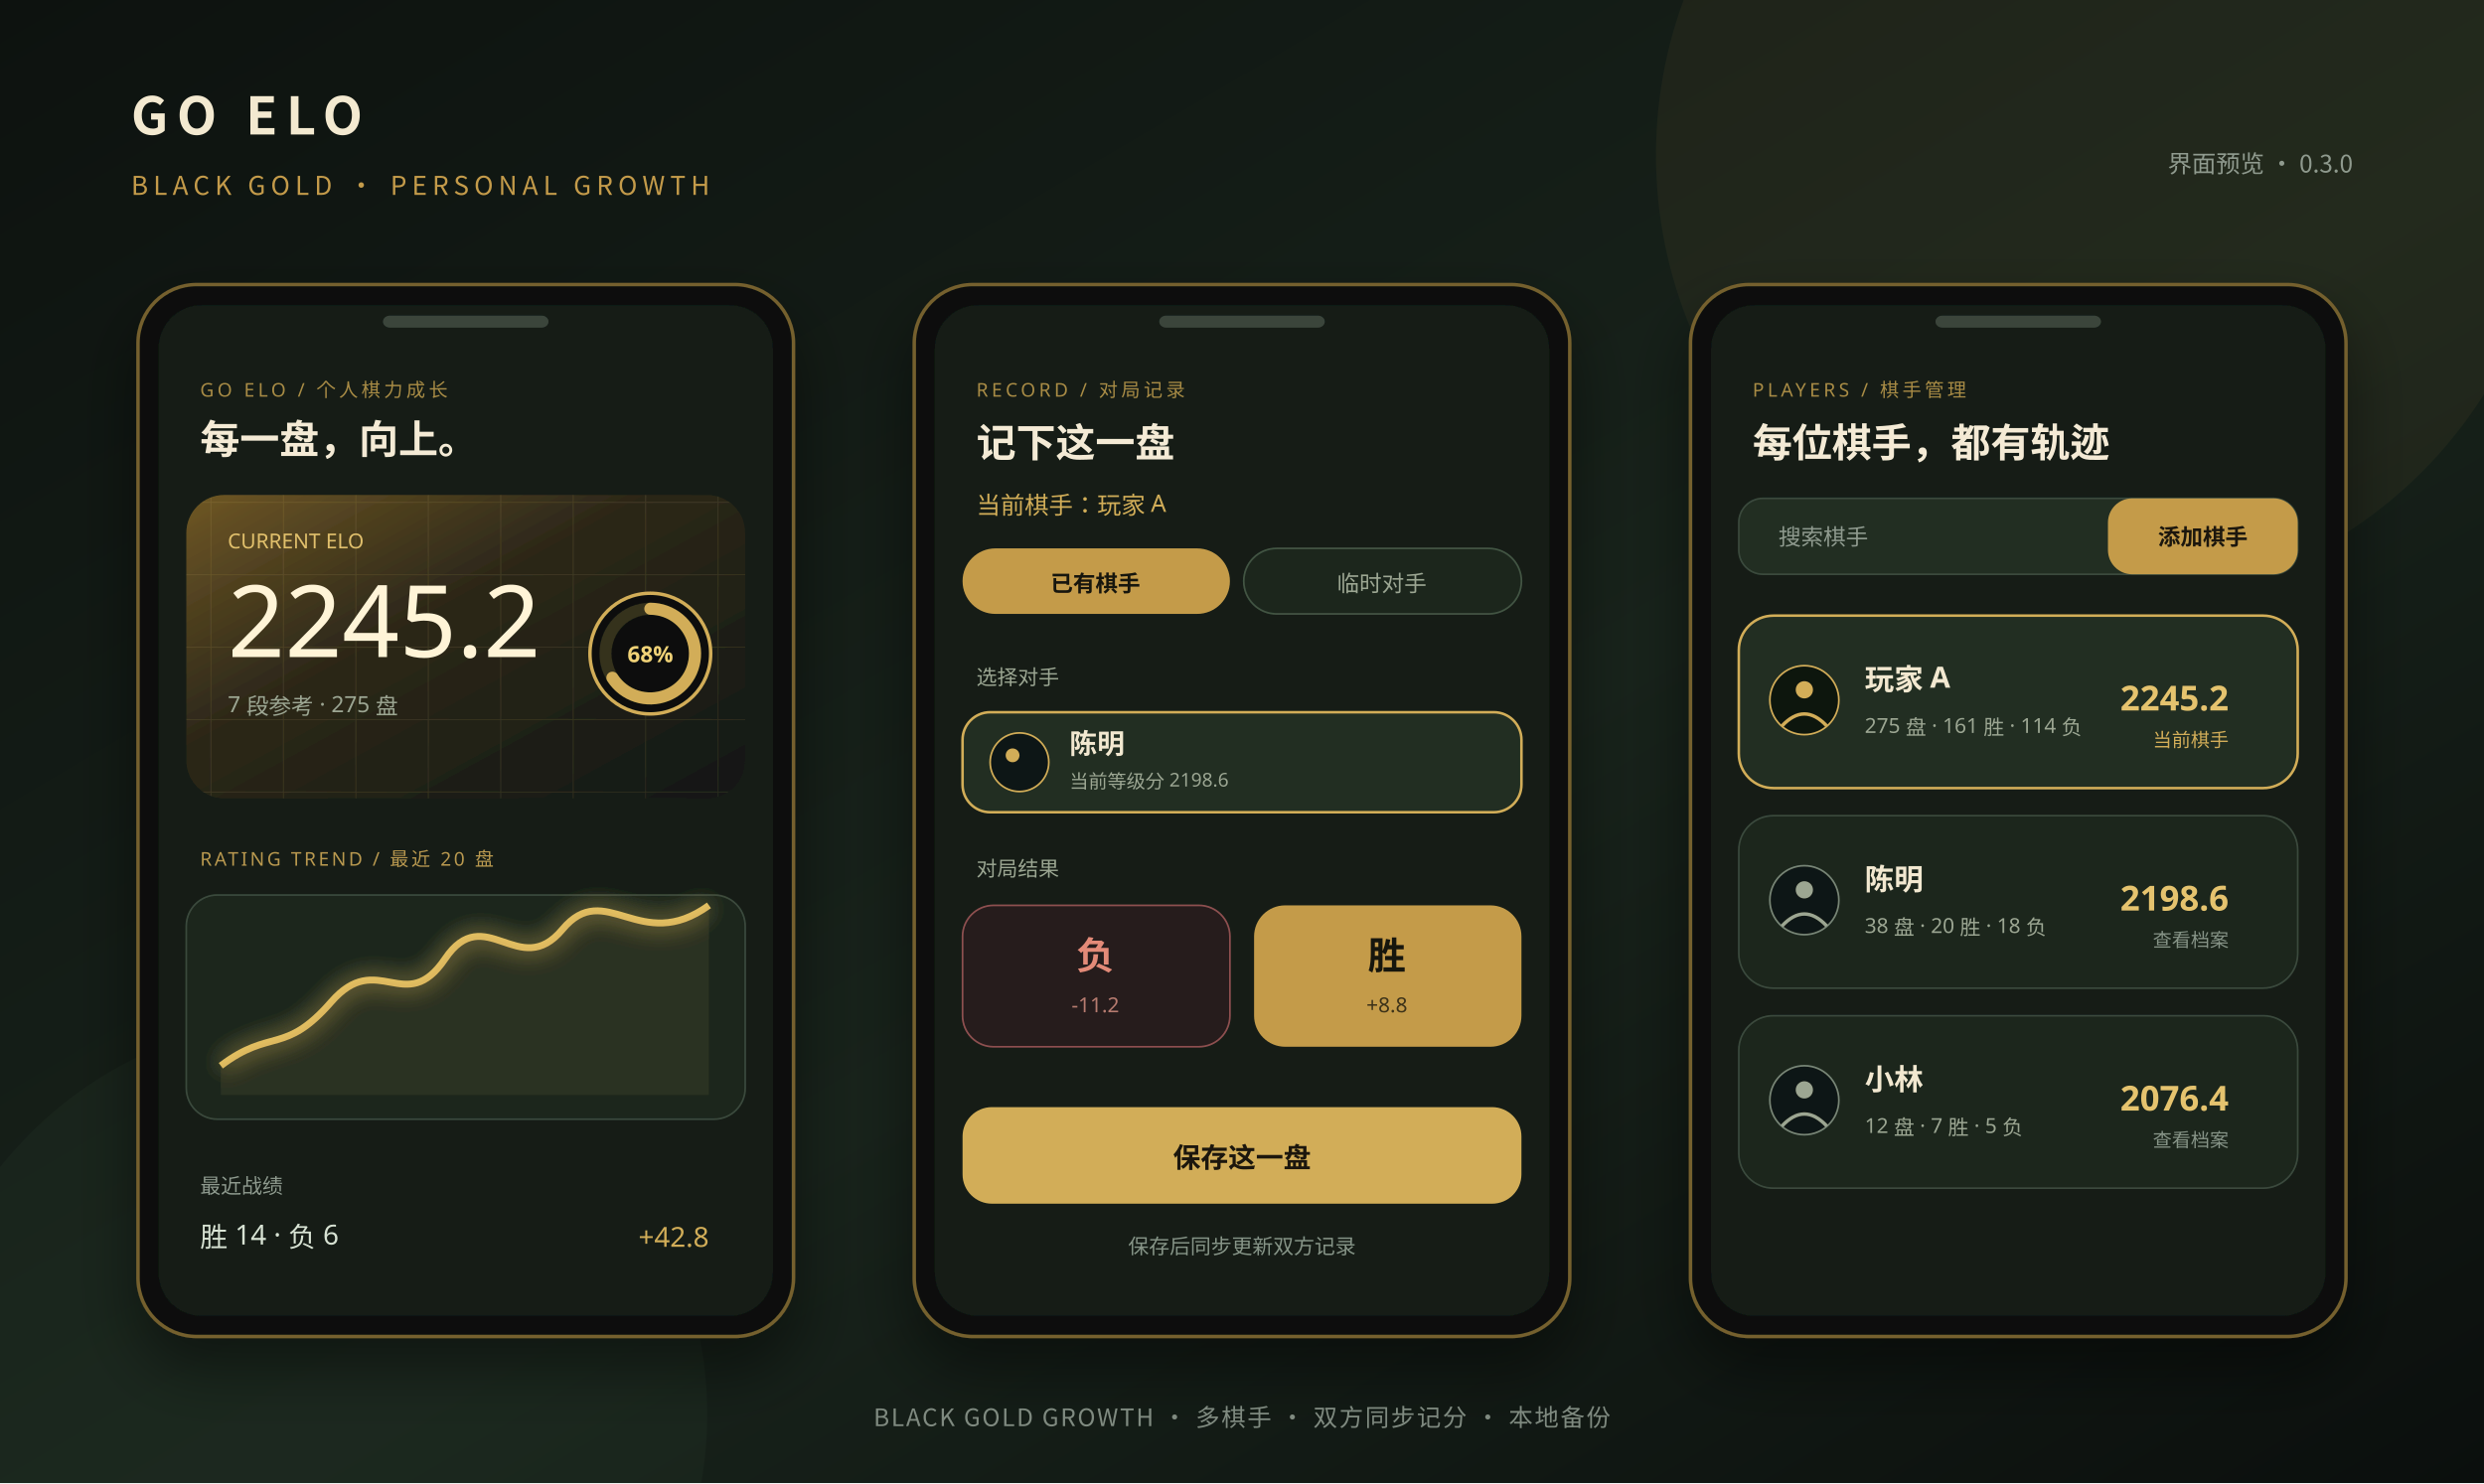
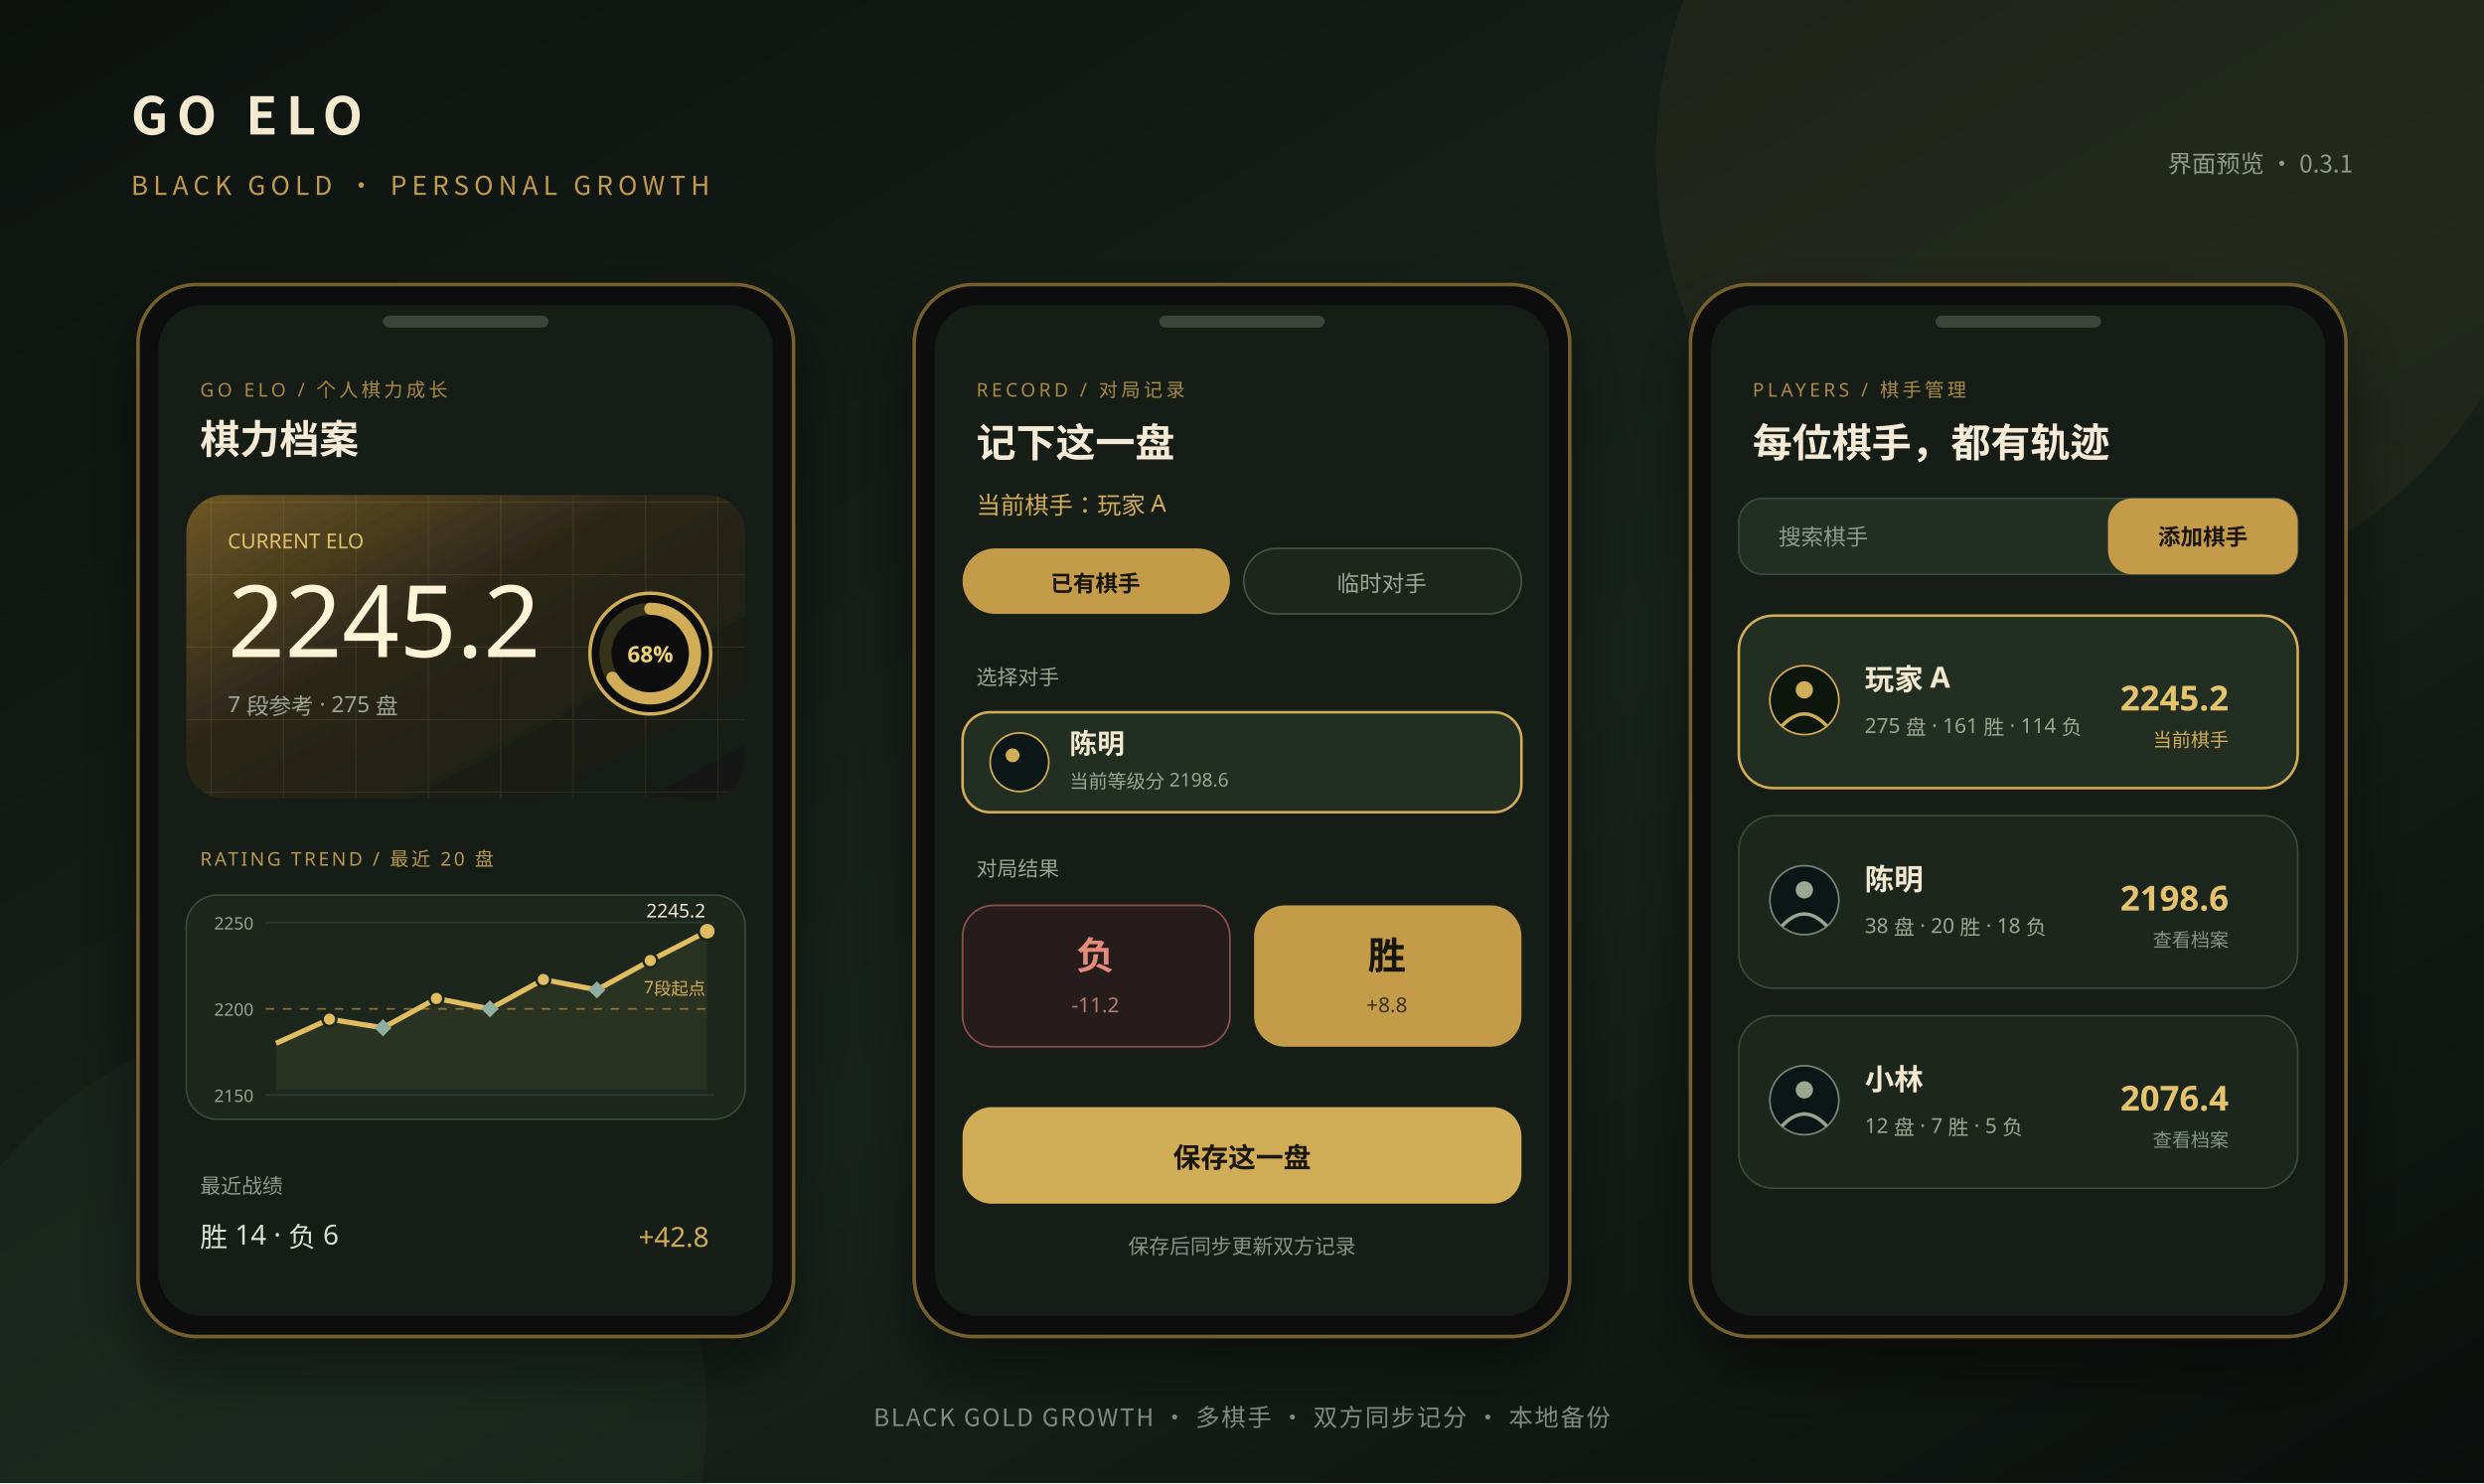
<svg xmlns="http://www.w3.org/2000/svg" width="1440" height="860" viewBox="0 0 1440 860" role="img" aria-labelledby="title desc">
  <defs>
    <linearGradient id="canvas" x1="0" y1="0" x2="1" y2="1">
      <stop offset="0" stop-color="#0d120f" />
      <stop offset="0.55" stop-color="#18231b" />
      <stop offset="1" stop-color="#0b0f0d" />
    </linearGradient>
    <linearGradient id="hero" x1="0" y1="0" x2="1" y2="1">
      <stop offset="0" stop-color="#6f5725" />
      <stop offset="0.4" stop-color="#2d2819" />
      <stop offset="1" stop-color="#111712" />
    </linearGradient>
    <linearGradient id="gold" x1="0" y1="0" x2="1" y2="0">
      <stop offset="0" stop-color="#c49b4a" />
      <stop offset="1" stop-color="#f0d37e" />
    </linearGradient>
    <filter id="shadow" x="-20%" y="-20%" width="140%" height="150%">
      <feDropShadow dx="0" dy="18" stdDeviation="18" flood-color="#000" flood-opacity="0.45" />
    </filter>
    <filter id="glow" x="-30%" y="-30%" width="160%" height="160%">
      <feGaussianBlur stdDeviation="7" result="blur" />
      <feMerge>
        <feMergeNode in="blur" />
        <feMergeNode in="SourceGraphic" />
      </feMerge>
    </filter>
    <pattern id="board" width="42" height="42" patternUnits="userSpaceOnUse">
      <path d="M0 0H42M0 0V42" stroke="#e6c56c" stroke-opacity=".12" stroke-width="1" />
    </pattern>
  </defs>
  <rect width="1440" height="860" fill="url(#canvas)" />
  <circle cx="1220" cy="90" r="260" fill="#c49b4a" opacity=".06" />
  <circle cx="180" cy="820" r="230" fill="#719a76" opacity=".045" />
  <text x="76" y="78" fill="#f3e9d0" font-family="Microsoft YaHei, Noto Sans CJK SC, sans-serif" font-size="30" font-weight="700" letter-spacing="5">GO ELO</text>
  <text x="76" y="113" fill="#c49b4a" font-family="Microsoft YaHei, Noto Sans CJK SC, sans-serif" font-size="15" letter-spacing="3">BLACK GOLD · PERSONAL GROWTH</text>
-   <text x="1364" y="100" fill="#8f9a8e" text-anchor="end" font-family="Microsoft YaHei, Noto Sans CJK SC, sans-serif" font-size="14">界面预览 · 0.3.0</text>
+   <text x="1364" y="100" fill="#8f9a8e" text-anchor="end" font-family="Microsoft YaHei, Noto Sans CJK SC, sans-serif" font-size="14">界面预览 · 0.3.1</text>
  <g filter="url(#shadow)" transform="translate(80 165)">
    <rect width="380" height="610" rx="34" fill="#0c110e" stroke="#75602d" stroke-width="2" />
    <rect x="12" y="12" width="356" height="586" rx="25" fill="#131c16" />
    <rect x="142" y="18" width="96" height="7" rx="4" fill="#3b443b" />
    <text x="36" y="65" fill="#a98b45" font-family="Microsoft YaHei, sans-serif" font-size="11" letter-spacing="2">GO ELO / 个人棋力成长</text>
-     <text x="36" y="98" fill="#f4ead5" font-family="Microsoft YaHei, sans-serif" font-size="23" font-weight="700">每一盘，向上。</text>
+     <text x="36" y="98" fill="#f4ead5" font-family="Microsoft YaHei, sans-serif" font-size="23" font-weight="700">棋力档案</text>
    <rect x="28" y="122" width="324" height="176" rx="22" fill="url(#hero)" />
    <rect x="28" y="122" width="324" height="176" rx="22" fill="url(#board)" />
    <text x="52" y="153" fill="#e1c06c" font-family="Microsoft YaHei, sans-serif" font-size="12">CURRENT ELO</text>
    <text x="52" y="216" fill="#fff4d7" font-family="Microsoft YaHei, sans-serif" font-size="58" font-weight="300">2245.2</text>
    <text x="52" y="248" fill="#9ca692" font-family="Microsoft YaHei, sans-serif" font-size="13">7 段参考 · 275 盘</text>
    <circle cx="297" cy="214" r="35" fill="#0c110e" stroke="#d2ad58" stroke-width="2" />
    <circle cx="297" cy="214" r="26" fill="none" stroke="#d2ad58" stroke-opacity=".2" stroke-width="7" />
    <path d="M297 188A26 26 0 1 1 275 228" fill="none" stroke="#d2ad58" stroke-width="7" stroke-linecap="round" />
    <text x="297" y="219" fill="#f1d277" text-anchor="middle" font-family="Microsoft YaHei, sans-serif" font-size="13" font-weight="700">68%</text>
    <text x="36" y="337" fill="#b9984f" font-family="Microsoft YaHei, sans-serif" font-size="11" letter-spacing="1.5">RATING TREND / 最近 20 盘</text>
    <rect x="28" y="354" width="324" height="130" rx="18" fill="#1a251c" stroke="#3b493c" />
-     <path d="M48 453C77 431 85 447 112 416S155 425 178 391S221 404 246 374S291 389 331 360" fill="none" stroke="#e1bd61" stroke-width="4" filter="url(#glow)" />
-     <path d="M48 453C77 431 85 447 112 416S155 425 178 391S221 404 246 374S291 389 331 360V470H48Z" fill="#c49b4a" opacity=".1" />
+     <path d="M80 440L111 426L142 431L173 414L204 420L235 403L266 409L297 392L330 375V467H80Z" fill="#c49b4a" opacity=".1" />
+     <path d="M74 370H334M74 470H334" stroke="#7d887b" stroke-opacity=".22" />
+     <path d="M74 420H334" stroke="#c49b4a" stroke-opacity=".65" stroke-dasharray="5 5" />
+     <text x="67" y="374" fill="#9ca692" text-anchor="end" font-family="Microsoft YaHei, sans-serif" font-size="10">2250</text>
+     <text x="67" y="424" fill="#9ca692" text-anchor="end" font-family="Microsoft YaHei, sans-serif" font-size="10">2200</text>
+     <text x="67" y="474" fill="#9ca692" text-anchor="end" font-family="Microsoft YaHei, sans-serif" font-size="10">2150</text>
+     <path d="M80 440L111 426L142 431L173 414L204 420L235 403L266 409L297 392L330 375" fill="none" stroke="#e1bd61" stroke-width="3" stroke-linejoin="round" />
+     <g fill="#e1bd61" stroke="#1a251c" stroke-width="1.5">
+       <circle cx="111" cy="426" r="4" />
+       <circle cx="173" cy="414" r="4" />
+       <circle cx="235" cy="403" r="4" />
+       <circle cx="297" cy="392" r="4" />
+       <circle cx="330" cy="375" r="5" />
+     </g>
+     <g fill="#8fae9f">
+       <path d="M142 426l5 5-5 5-5-5Z" />
+       <path d="M204 415l5 5-5 5-5-5Z" />
+       <path d="M266 404l5 5-5 5-5-5Z" />
+     </g>
+     <text x="329" y="411" fill="#d2ad58" text-anchor="end" font-family="Microsoft YaHei, sans-serif" font-size="10">7段起点</text>
+     <text x="329" y="367" fill="#f4ead5" text-anchor="end" font-family="Microsoft YaHei, sans-serif" font-size="11">2245.2</text>
    <text x="36" y="527" fill="#8f9a8e" font-family="Microsoft YaHei, sans-serif" font-size="12">最近战绩</text>
    <text x="36" y="558" fill="#d8e2d3" font-family="Microsoft YaHei, sans-serif" font-size="16">胜 14 · 负 6</text>
    <text x="331" y="558" fill="#d2ad58" text-anchor="end" font-family="Microsoft YaHei, sans-serif" font-size="16">+42.8</text>
  </g>
  <g filter="url(#shadow)" transform="translate(530 165)">
    <rect width="380" height="610" rx="34" fill="#0c110e" stroke="#75602d" stroke-width="2" />
    <rect x="12" y="12" width="356" height="586" rx="25" fill="#131c16" />
    <rect x="142" y="18" width="96" height="7" rx="4" fill="#3b443b" />
    <text x="36" y="65" fill="#a98b45" font-family="Microsoft YaHei, sans-serif" font-size="11" letter-spacing="2">RECORD / 对局记录</text>
    <text x="36" y="100" fill="#f4ead5" font-family="Microsoft YaHei, sans-serif" font-size="23" font-weight="700">记下这一盘</text>
    <text x="36" y="133" fill="#d2ad58" font-family="Microsoft YaHei, sans-serif" font-size="14">当前棋手：玩家 A</text>
    <rect x="28" y="153" width="155" height="38" rx="19" fill="#c49b4a" />
    <text x="105" y="178" fill="#19160e" text-anchor="middle" font-family="Microsoft YaHei, sans-serif" font-size="13" font-weight="700">已有棋手</text>
    <rect x="191" y="153" width="161" height="38" rx="19" fill="#1d281f" stroke="#435443" />
    <text x="271" y="178" fill="#9ca692" text-anchor="middle" font-family="Microsoft YaHei, sans-serif" font-size="13">临时对手</text>
    <text x="36" y="232" fill="#9ca692" font-family="Microsoft YaHei, sans-serif" font-size="12">选择对手</text>
    <rect x="28" y="248" width="324" height="58" rx="16" fill="#202d22" stroke="#d2ad58" stroke-width="1.5" />
    <circle cx="61" cy="277" r="17" fill="#111712" stroke="#d2ad58" />
    <circle cx="57" cy="273" r="4" fill="#d2ad58" />
    <text x="90" y="272" fill="#f2e8d0" font-family="Microsoft YaHei, sans-serif" font-size="16" font-weight="700">陈明</text>
    <text x="90" y="292" fill="#9ca692" font-family="Microsoft YaHei, sans-serif" font-size="11">当前等级分 2198.6</text>
    <text x="36" y="343" fill="#9ca692" font-family="Microsoft YaHei, sans-serif" font-size="12">对局结果</text>
    <rect x="28" y="360" width="155" height="82" rx="18" fill="#261c1c" stroke="#8e5050" />
    <text x="105" y="397" fill="#e38a78" text-anchor="middle" font-family="Microsoft YaHei, sans-serif" font-size="22" font-weight="700">负</text>
    <text x="105" y="422" fill="#b77b70" text-anchor="middle" font-family="Microsoft YaHei, sans-serif" font-size="12">-11.2</text>
    <rect x="197" y="360" width="155" height="82" rx="18" fill="#c49b4a" />
    <text x="274" y="397" fill="#19160e" text-anchor="middle" font-family="Microsoft YaHei, sans-serif" font-size="22" font-weight="700">胜</text>
    <text x="274" y="422" fill="#3c3219" text-anchor="middle" font-family="Microsoft YaHei, sans-serif" font-size="12">+8.8</text>
    <rect x="28" y="477" width="324" height="56" rx="17" fill="#d2ad58" />
    <text x="190" y="512" fill="#1a170e" text-anchor="middle" font-family="Microsoft YaHei, sans-serif" font-size="16" font-weight="700">保存这一盘</text>
    <text x="190" y="562" fill="#879487" text-anchor="middle" font-family="Microsoft YaHei, sans-serif" font-size="12">保存后同步更新双方记录</text>
  </g>
  <g filter="url(#shadow)" transform="translate(980 165)">
    <rect width="380" height="610" rx="34" fill="#0c110e" stroke="#75602d" stroke-width="2" />
    <rect x="12" y="12" width="356" height="586" rx="25" fill="#131c16" />
    <rect x="142" y="18" width="96" height="7" rx="4" fill="#3b443b" />
    <text x="36" y="65" fill="#a98b45" font-family="Microsoft YaHei, sans-serif" font-size="11" letter-spacing="2">PLAYERS / 棋手管理</text>
    <text x="36" y="100" fill="#f4ead5" font-family="Microsoft YaHei, sans-serif" font-size="23" font-weight="700">每位棋手，都有轨迹</text>
    <rect x="28" y="124" width="324" height="44" rx="14" fill="#202d22" stroke="#3b493c" />
    <text x="51" y="151" fill="#8f9a8e" font-family="Microsoft YaHei, sans-serif" font-size="13">搜索棋手</text>
    <rect x="242" y="124" width="110" height="44" rx="14" fill="#c49b4a" />
    <text x="297" y="151" fill="#1b180e" text-anchor="middle" font-family="Microsoft YaHei, sans-serif" font-size="13" font-weight="700">添加棋手</text>
    <g transform="translate(28 192)">
      <rect width="324" height="100" rx="20" fill="#202d22" stroke="#d2ad58" stroke-width="1.5" />
      <circle cx="38" cy="49" r="20" fill="#101610" stroke="#d2ad58" />
      <circle cx="38" cy="43" r="5" fill="#d2ad58" />
      <path d="M25 64Q38 50 51 64" fill="none" stroke="#d2ad58" stroke-width="2" />
      <text x="73" y="43" fill="#f2e8d0" font-family="Microsoft YaHei, sans-serif" font-size="17" font-weight="700">玩家 A</text>
      <text x="73" y="68" fill="#9ca692" font-family="Microsoft YaHei, sans-serif" font-size="12">275 盘 · 161 胜 · 114 负</text>
      <text x="284" y="55" fill="#e5c36e" text-anchor="end" font-family="Microsoft YaHei, sans-serif" font-size="20" font-weight="700">2245.2</text>
      <text x="284" y="76" fill="#d2ad58" text-anchor="end" font-family="Microsoft YaHei, sans-serif" font-size="11">当前棋手</text>
    </g>
    <g transform="translate(28 308)">
      <rect width="324" height="100" rx="20" fill="#1a251c" stroke="#3b493c" />
      <circle cx="38" cy="49" r="20" fill="#111712" stroke="#778576" />
      <circle cx="38" cy="43" r="5" fill="#9ca692" />
      <path d="M25 64Q38 50 51 64" fill="none" stroke="#9ca692" stroke-width="2" />
      <text x="73" y="43" fill="#f2e8d0" font-family="Microsoft YaHei, sans-serif" font-size="17" font-weight="700">陈明</text>
      <text x="73" y="68" fill="#9ca692" font-family="Microsoft YaHei, sans-serif" font-size="12">38 盘 · 20 胜 · 18 负</text>
      <text x="284" y="55" fill="#e5c36e" text-anchor="end" font-family="Microsoft YaHei, sans-serif" font-size="20" font-weight="700">2198.6</text>
      <text x="284" y="76" fill="#879487" text-anchor="end" font-family="Microsoft YaHei, sans-serif" font-size="11">查看档案</text>
    </g>
    <g transform="translate(28 424)">
      <rect width="324" height="100" rx="20" fill="#1a251c" stroke="#3b493c" />
      <circle cx="38" cy="49" r="20" fill="#111712" stroke="#778576" />
      <circle cx="38" cy="43" r="5" fill="#9ca692" />
      <path d="M25 64Q38 50 51 64" fill="none" stroke="#9ca692" stroke-width="2" />
      <text x="73" y="43" fill="#f2e8d0" font-family="Microsoft YaHei, sans-serif" font-size="17" font-weight="700">小林</text>
      <text x="73" y="68" fill="#9ca692" font-family="Microsoft YaHei, sans-serif" font-size="12">12 盘 · 7 胜 · 5 负</text>
      <text x="284" y="55" fill="#e5c36e" text-anchor="end" font-family="Microsoft YaHei, sans-serif" font-size="20" font-weight="700">2076.4</text>
      <text x="284" y="76" fill="#879487" text-anchor="end" font-family="Microsoft YaHei, sans-serif" font-size="11">查看档案</text>
    </g>
  </g>
  <text x="720" y="827" fill="#7f8a80" text-anchor="middle" font-family="Microsoft YaHei, Noto Sans CJK SC, sans-serif" font-size="14" letter-spacing="1">BLACK GOLD GROWTH · 多棋手 · 双方同步记分 · 本地备份</text>
</svg>
